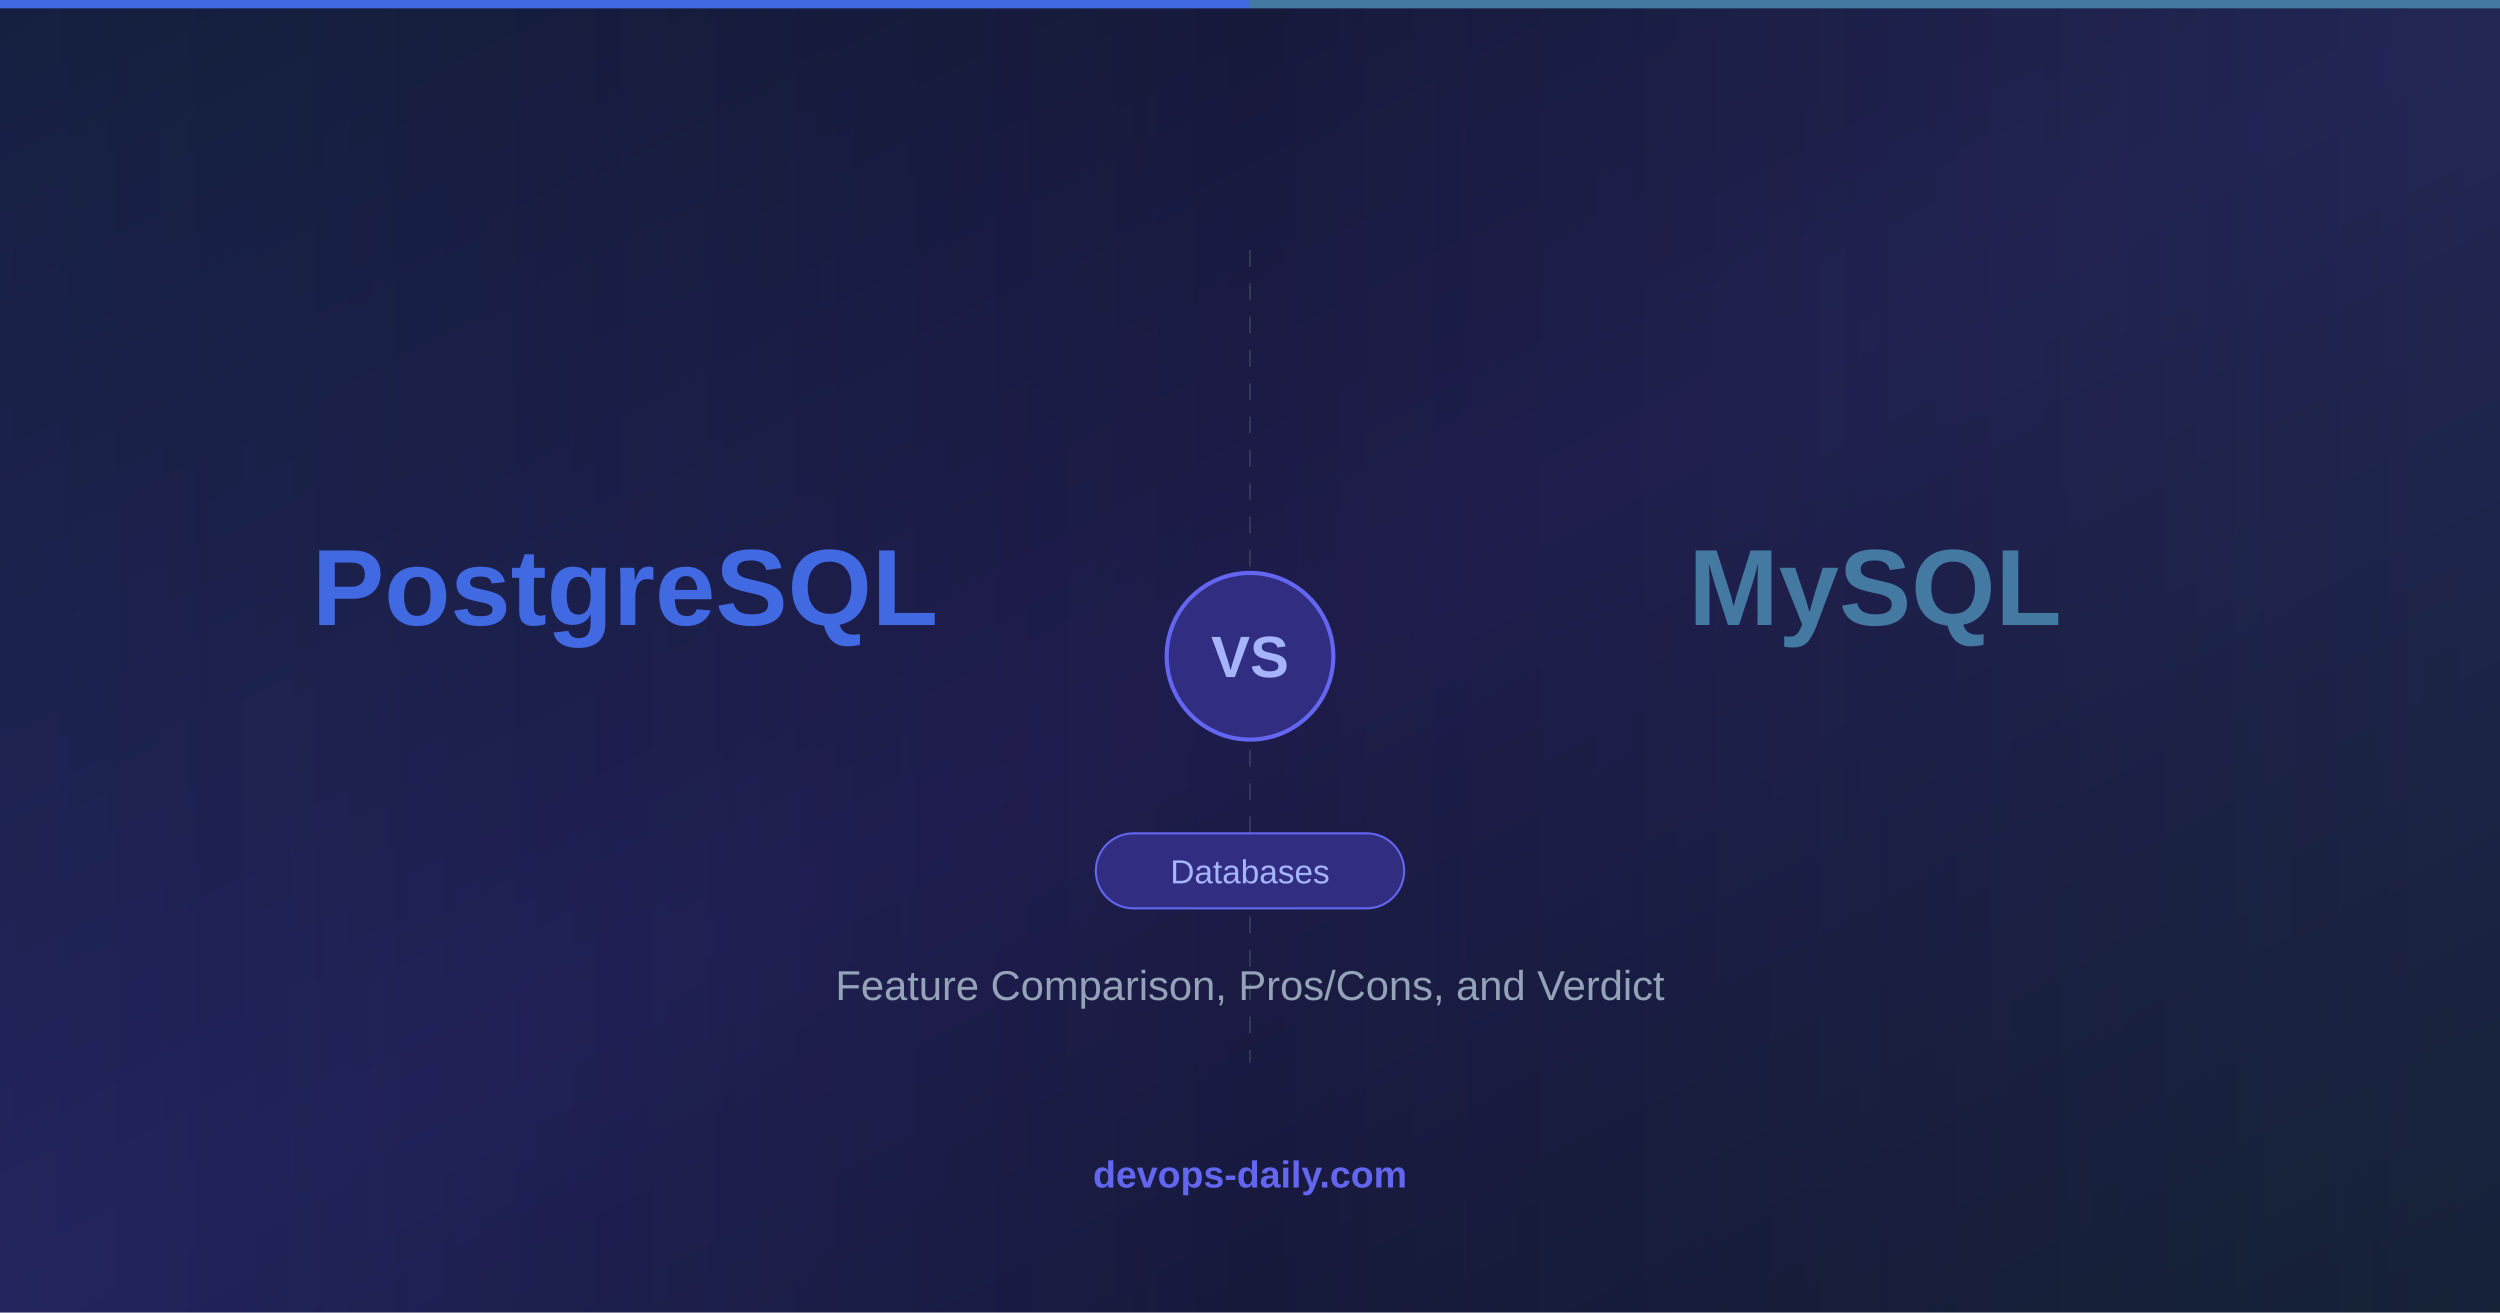
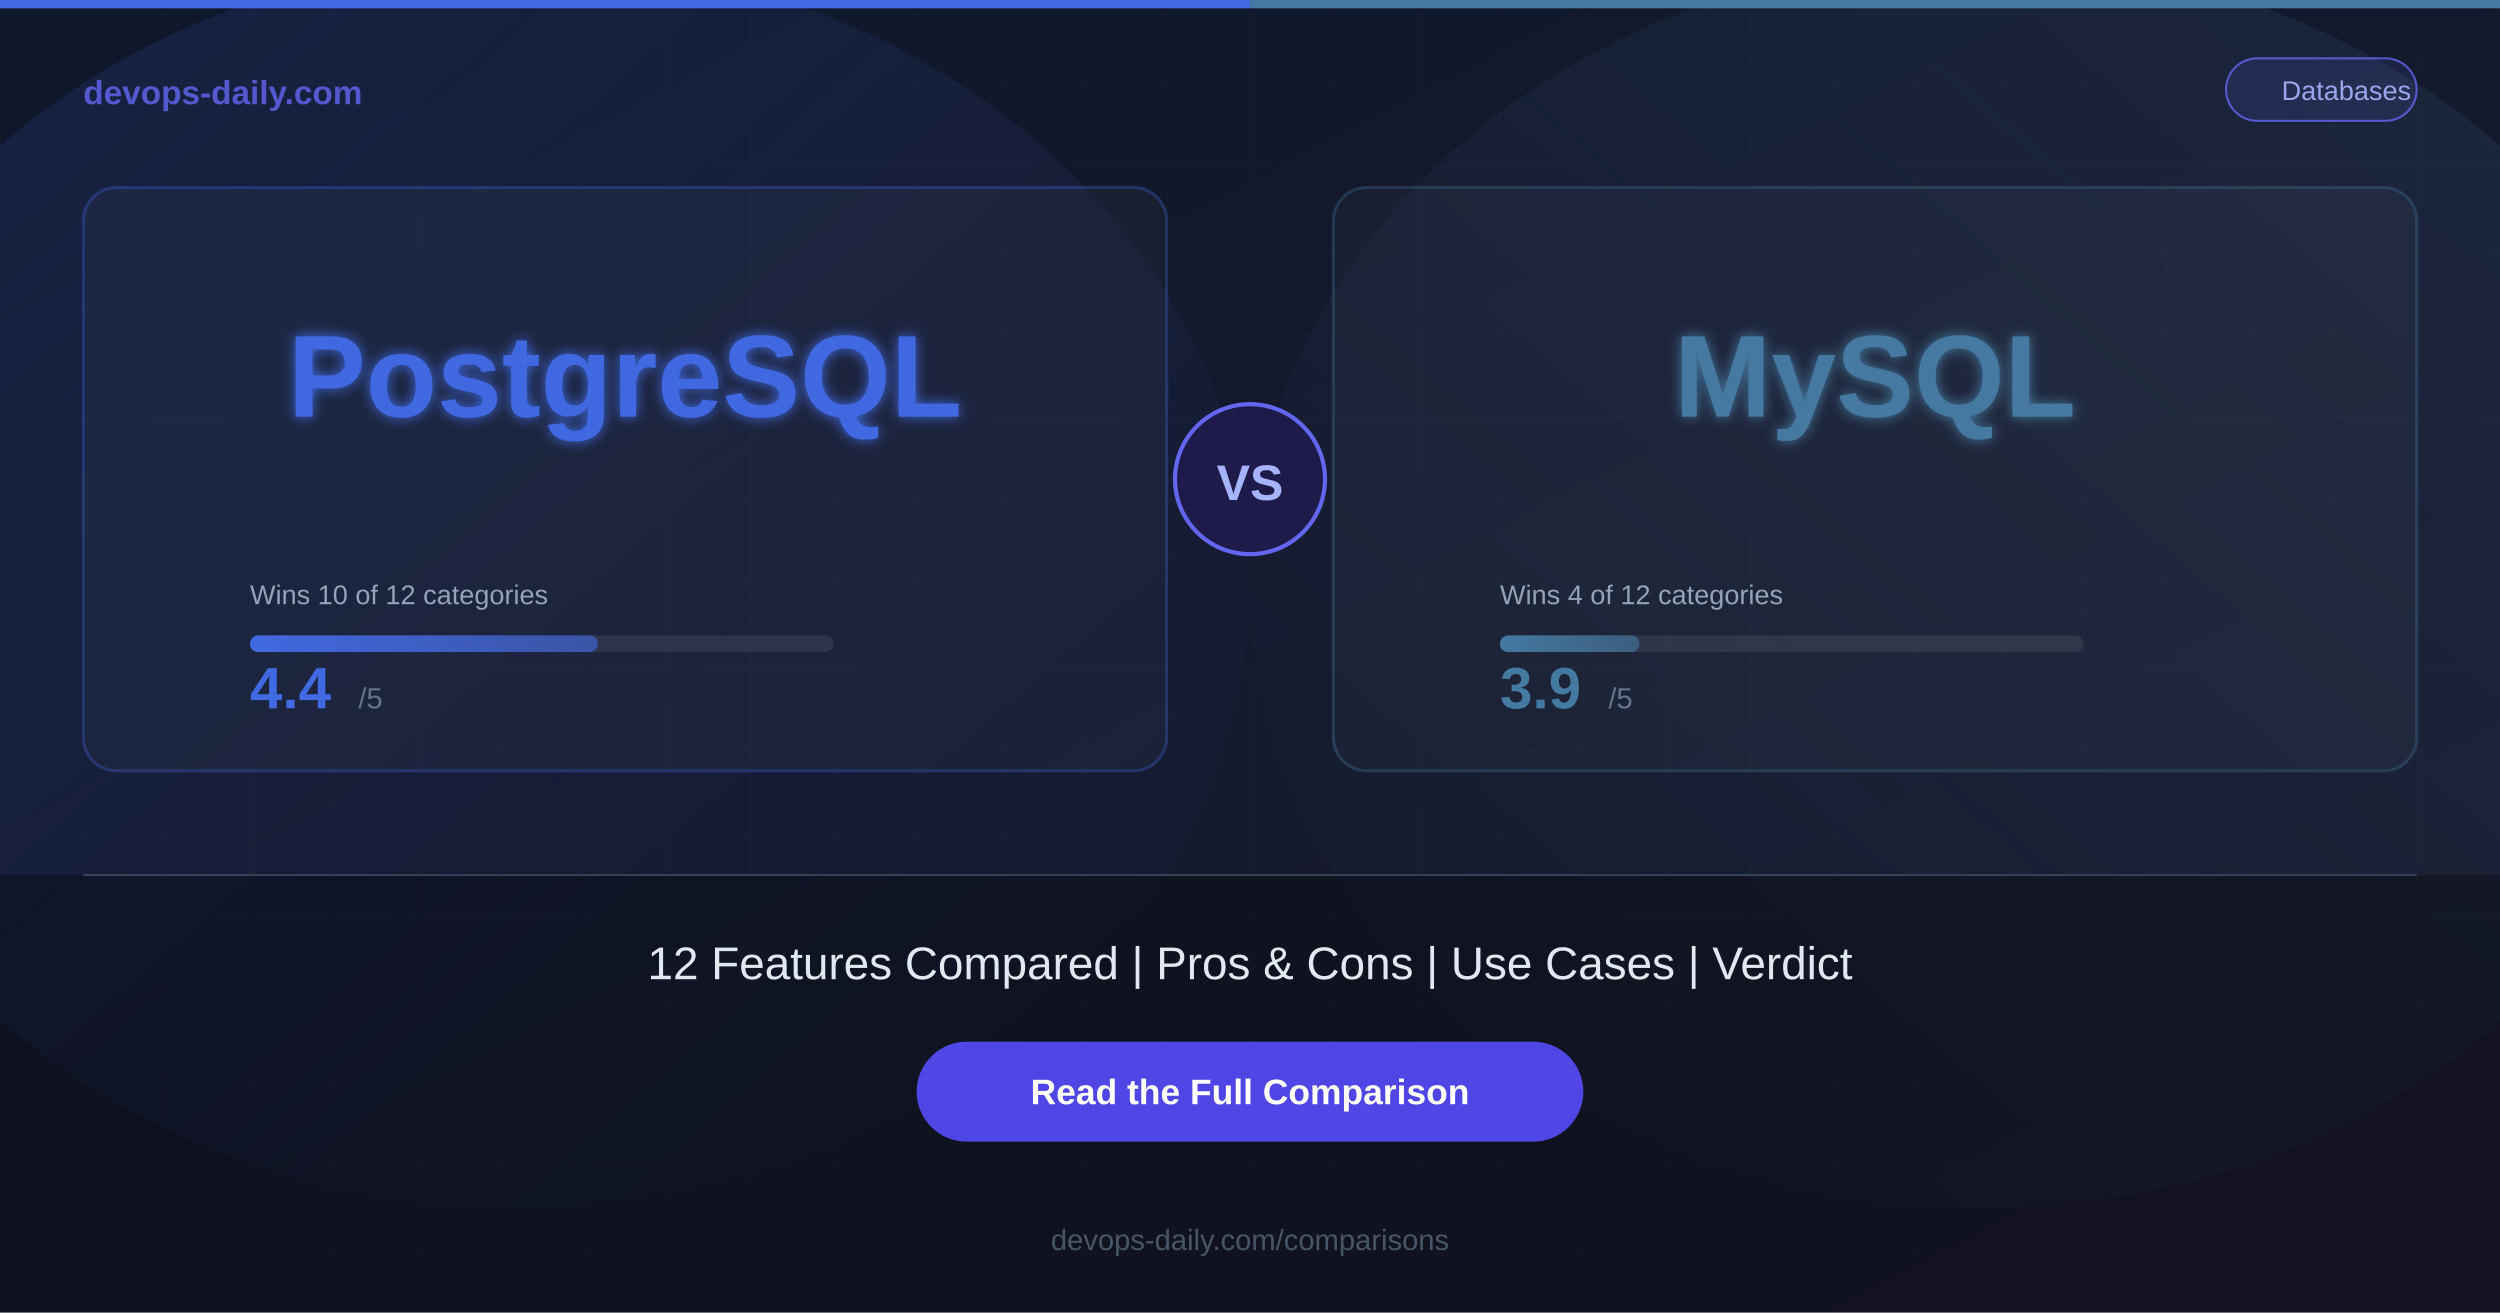
<svg xmlns="http://www.w3.org/2000/svg" width="1200" height="630">
  <defs>
    <linearGradient id="bg" x1="0%" y1="0%" x2="100%" y2="100%">
      <stop offset="0%" style="stop-color:#0f172a;stop-opacity:1" />
-       <stop offset="50%" style="stop-color:#1e1b4b;stop-opacity:1" />
-       <stop offset="100%" style="stop-color:#0f172a;stop-opacity:1" />
+       <stop offset="100%" style="stop-color:#1a1a2e;stop-opacity:1" />
    </linearGradient>
-     <linearGradient id="toolAGrad" x1="0%" y1="0%" x2="100%" y2="0%">
-       <stop offset="0%" style="stop-color:#4169E1;stop-opacity:0.3" />
+     <linearGradient id="glowA" x1="0%" y1="0%" x2="100%" y2="100%">
+       <stop offset="0%" style="stop-color:#4169E1;stop-opacity:0.15" />
      <stop offset="100%" style="stop-color:#4169E1;stop-opacity:0" />
    </linearGradient>
-     <linearGradient id="toolBGrad" x1="100%" y1="0%" x2="0%" y2="0%">
-       <stop offset="0%" style="stop-color:#4479A1;stop-opacity:0.3" />
+     <linearGradient id="glowB" x1="100%" y1="0%" x2="0%" y2="100%">
+       <stop offset="0%" style="stop-color:#4479A1;stop-opacity:0.15" />
      <stop offset="100%" style="stop-color:#4479A1;stop-opacity:0" />
    </linearGradient>
+     <linearGradient id="barA" x1="0%" y1="0%" x2="100%" y2="0%">
+       <stop offset="0%" style="stop-color:#4169E1;stop-opacity:1" />
+       <stop offset="100%" style="stop-color:#4169E1;stop-opacity:0.6" />
+     </linearGradient>
+     <linearGradient id="barB" x1="0%" y1="0%" x2="100%" y2="0%">
+       <stop offset="0%" style="stop-color:#4479A1;stop-opacity:1" />
+       <stop offset="100%" style="stop-color:#4479A1;stop-opacity:0.6" />
+     </linearGradient>
+     <filter id="glow">
+       <feGaussianBlur stdDeviation="3" result="blur" />
+       <feMerge>
+         <feMergeNode in="blur" />
+         <feMergeNode in="SourceGraphic" />
+       </feMerge>
+     </filter>
  </defs>
  <rect width="1200" height="630" fill="url(#bg)" />
-   <rect x="0" y="0" width="600" height="630" fill="url(#toolAGrad)" opacity="0.4" />
-   <rect x="600" y="0" width="600" height="630" fill="url(#toolBGrad)" opacity="0.4" />
-   <line x1="600" y1="120" x2="600" y2="510" stroke="#4b5563" stroke-width="1" stroke-dasharray="8,8" opacity="0.5" />
-   <circle cx="600" cy="315" r="40" fill="#312e81" stroke="#6366f1" stroke-width="2" />
-   <text x="600" y="325" font-family="Arial, Helvetica, sans-serif" font-size="28" font-weight="bold" fill="#a5b4fc" text-anchor="middle">VS</text>
-   <text x="300" y="300" font-family="Arial, Helvetica, sans-serif" font-size="52" font-weight="bold" fill="#4169E1" text-anchor="middle">PostgreSQL</text>
-   <text x="900" y="300" font-family="Arial, Helvetica, sans-serif" font-size="52" font-weight="bold" fill="#4479A1" text-anchor="middle">MySQL</text>
-   <rect x="526" y="400" width="148" height="36" rx="18" fill="#312e81" stroke="#6366f1" stroke-width="1" />
-   <text x="600" y="424" font-family="Arial, Helvetica, sans-serif" font-size="16" fill="#a5b4fc" text-anchor="middle">Databases</text>
-   <text x="600" y="480" font-family="Arial, Helvetica, sans-serif" font-size="20" fill="#94a3b8" text-anchor="middle">Feature Comparison, Pros/Cons, and Verdict</text>
-   <text x="600" y="570" font-family="Arial, Helvetica, sans-serif" font-size="18" font-weight="bold" fill="#6366f1" text-anchor="middle">devops-daily.com</text>
+   <ellipse cx="250" cy="280" rx="350" ry="300" fill="url(#glowA)" />
+   <ellipse cx="950" cy="280" rx="350" ry="300" fill="url(#glowB)" />
+   <pattern id="grid" width="40" height="40" patternUnits="userSpaceOnUse">
+     <path d="M 40 0 L 0 0 0 40" fill="none" stroke="#ffffff" stroke-width="0.3" opacity="0.05" />
+   </pattern>
+   <rect width="1200" height="630" fill="url(#grid)" />
  <rect x="0" y="0" width="600" height="4" fill="#4169E1" />
  <rect x="600" y="0" width="600" height="4" fill="#4479A1" />
+   <text x="40" y="50" font-family="Arial, Helvetica, sans-serif" font-size="16" font-weight="bold" fill="#6366f1" opacity="0.8">devops-daily.com</text>
+   <rect x="1068.5" y="28" width="91.5" height="30" rx="15" fill="rgba(99,102,241,0.15)" stroke="#6366f1" stroke-width="1" opacity="0.8" />
+   <text x="1126.25" y="48" font-family="Arial, Helvetica, sans-serif" font-size="13" fill="#a5b4fc" text-anchor="middle" opacity="0.9">Databases</text>
+   <rect x="40" y="90" width="520" height="280" rx="16" fill="rgba(255,255,255,0.03)" stroke="rgba(65,105,225,0.3)" stroke-width="1.5" />
+   <text x="300" y="200" font-family="Arial, Helvetica, sans-serif" font-size="56" font-weight="bold" fill="#4169E1" text-anchor="middle" filter="url(#glow)">PostgreSQL</text>
+   <text x="120" y="290" font-family="Arial, Helvetica, sans-serif" font-size="13" fill="#94a3b8">Wins 10 of 12 categories</text>
+   <rect x="120" y="305" width="280" height="8" rx="4" fill="rgba(255,255,255,0.08)" />
+   <rect x="120" y="305" width="167" height="8" rx="4" fill="url(#barA)" />
+   <text x="120" y="340" font-family="Arial, Helvetica, sans-serif" font-size="28" font-weight="bold" fill="#4169E1">4.4</text>
+   <text x="172" y="340" font-family="Arial, Helvetica, sans-serif" font-size="14" fill="#64748b">/5</text>
+   <rect x="640" y="90" width="520" height="280" rx="16" fill="rgba(255,255,255,0.03)" stroke="rgba(68,121,161,0.3)" stroke-width="1.5" />
+   <text x="900" y="200" font-family="Arial, Helvetica, sans-serif" font-size="56" font-weight="bold" fill="#4479A1" text-anchor="middle" filter="url(#glow)">MySQL</text>
+   <text x="720" y="290" font-family="Arial, Helvetica, sans-serif" font-size="13" fill="#94a3b8">Wins 4 of 12 categories</text>
+   <rect x="720" y="305" width="280" height="8" rx="4" fill="rgba(255,255,255,0.08)" />
+   <rect x="720" y="305" width="67" height="8" rx="4" fill="url(#barB)" />
+   <text x="720" y="340" font-family="Arial, Helvetica, sans-serif" font-size="28" font-weight="bold" fill="#4479A1">3.9</text>
+   <text x="772" y="340" font-family="Arial, Helvetica, sans-serif" font-size="14" fill="#64748b">/5</text>
+   <circle cx="600" cy="230" r="36" fill="#1e1b4b" stroke="#6366f1" stroke-width="2" />
+   <text x="600" y="240" font-family="Arial, Helvetica, sans-serif" font-size="24" font-weight="bold" fill="#a5b4fc" text-anchor="middle">VS</text>
+   <rect x="0" y="420" width="1200" height="210" fill="rgba(0,0,0,0.3)" />
+   <line x1="40" y1="420" x2="1160" y2="420" stroke="#334155" stroke-width="1" />
+   <text x="600" y="470" font-family="Arial, Helvetica, sans-serif" font-size="22" fill="#e2e8f0" text-anchor="middle">12 Features Compared  |  Pros &amp; Cons  |  Use Cases  |  Verdict</text>
+   <rect x="440" y="500" width="320" height="48" rx="24" fill="#4f46e5" />
+   <text x="600" y="530" font-family="Arial, Helvetica, sans-serif" font-size="17" font-weight="bold" fill="#ffffff" text-anchor="middle">Read the Full Comparison</text>
+   <text x="600" y="600" font-family="Arial, Helvetica, sans-serif" font-size="14" fill="#475569" text-anchor="middle">devops-daily.com/comparisons</text>
</svg>
